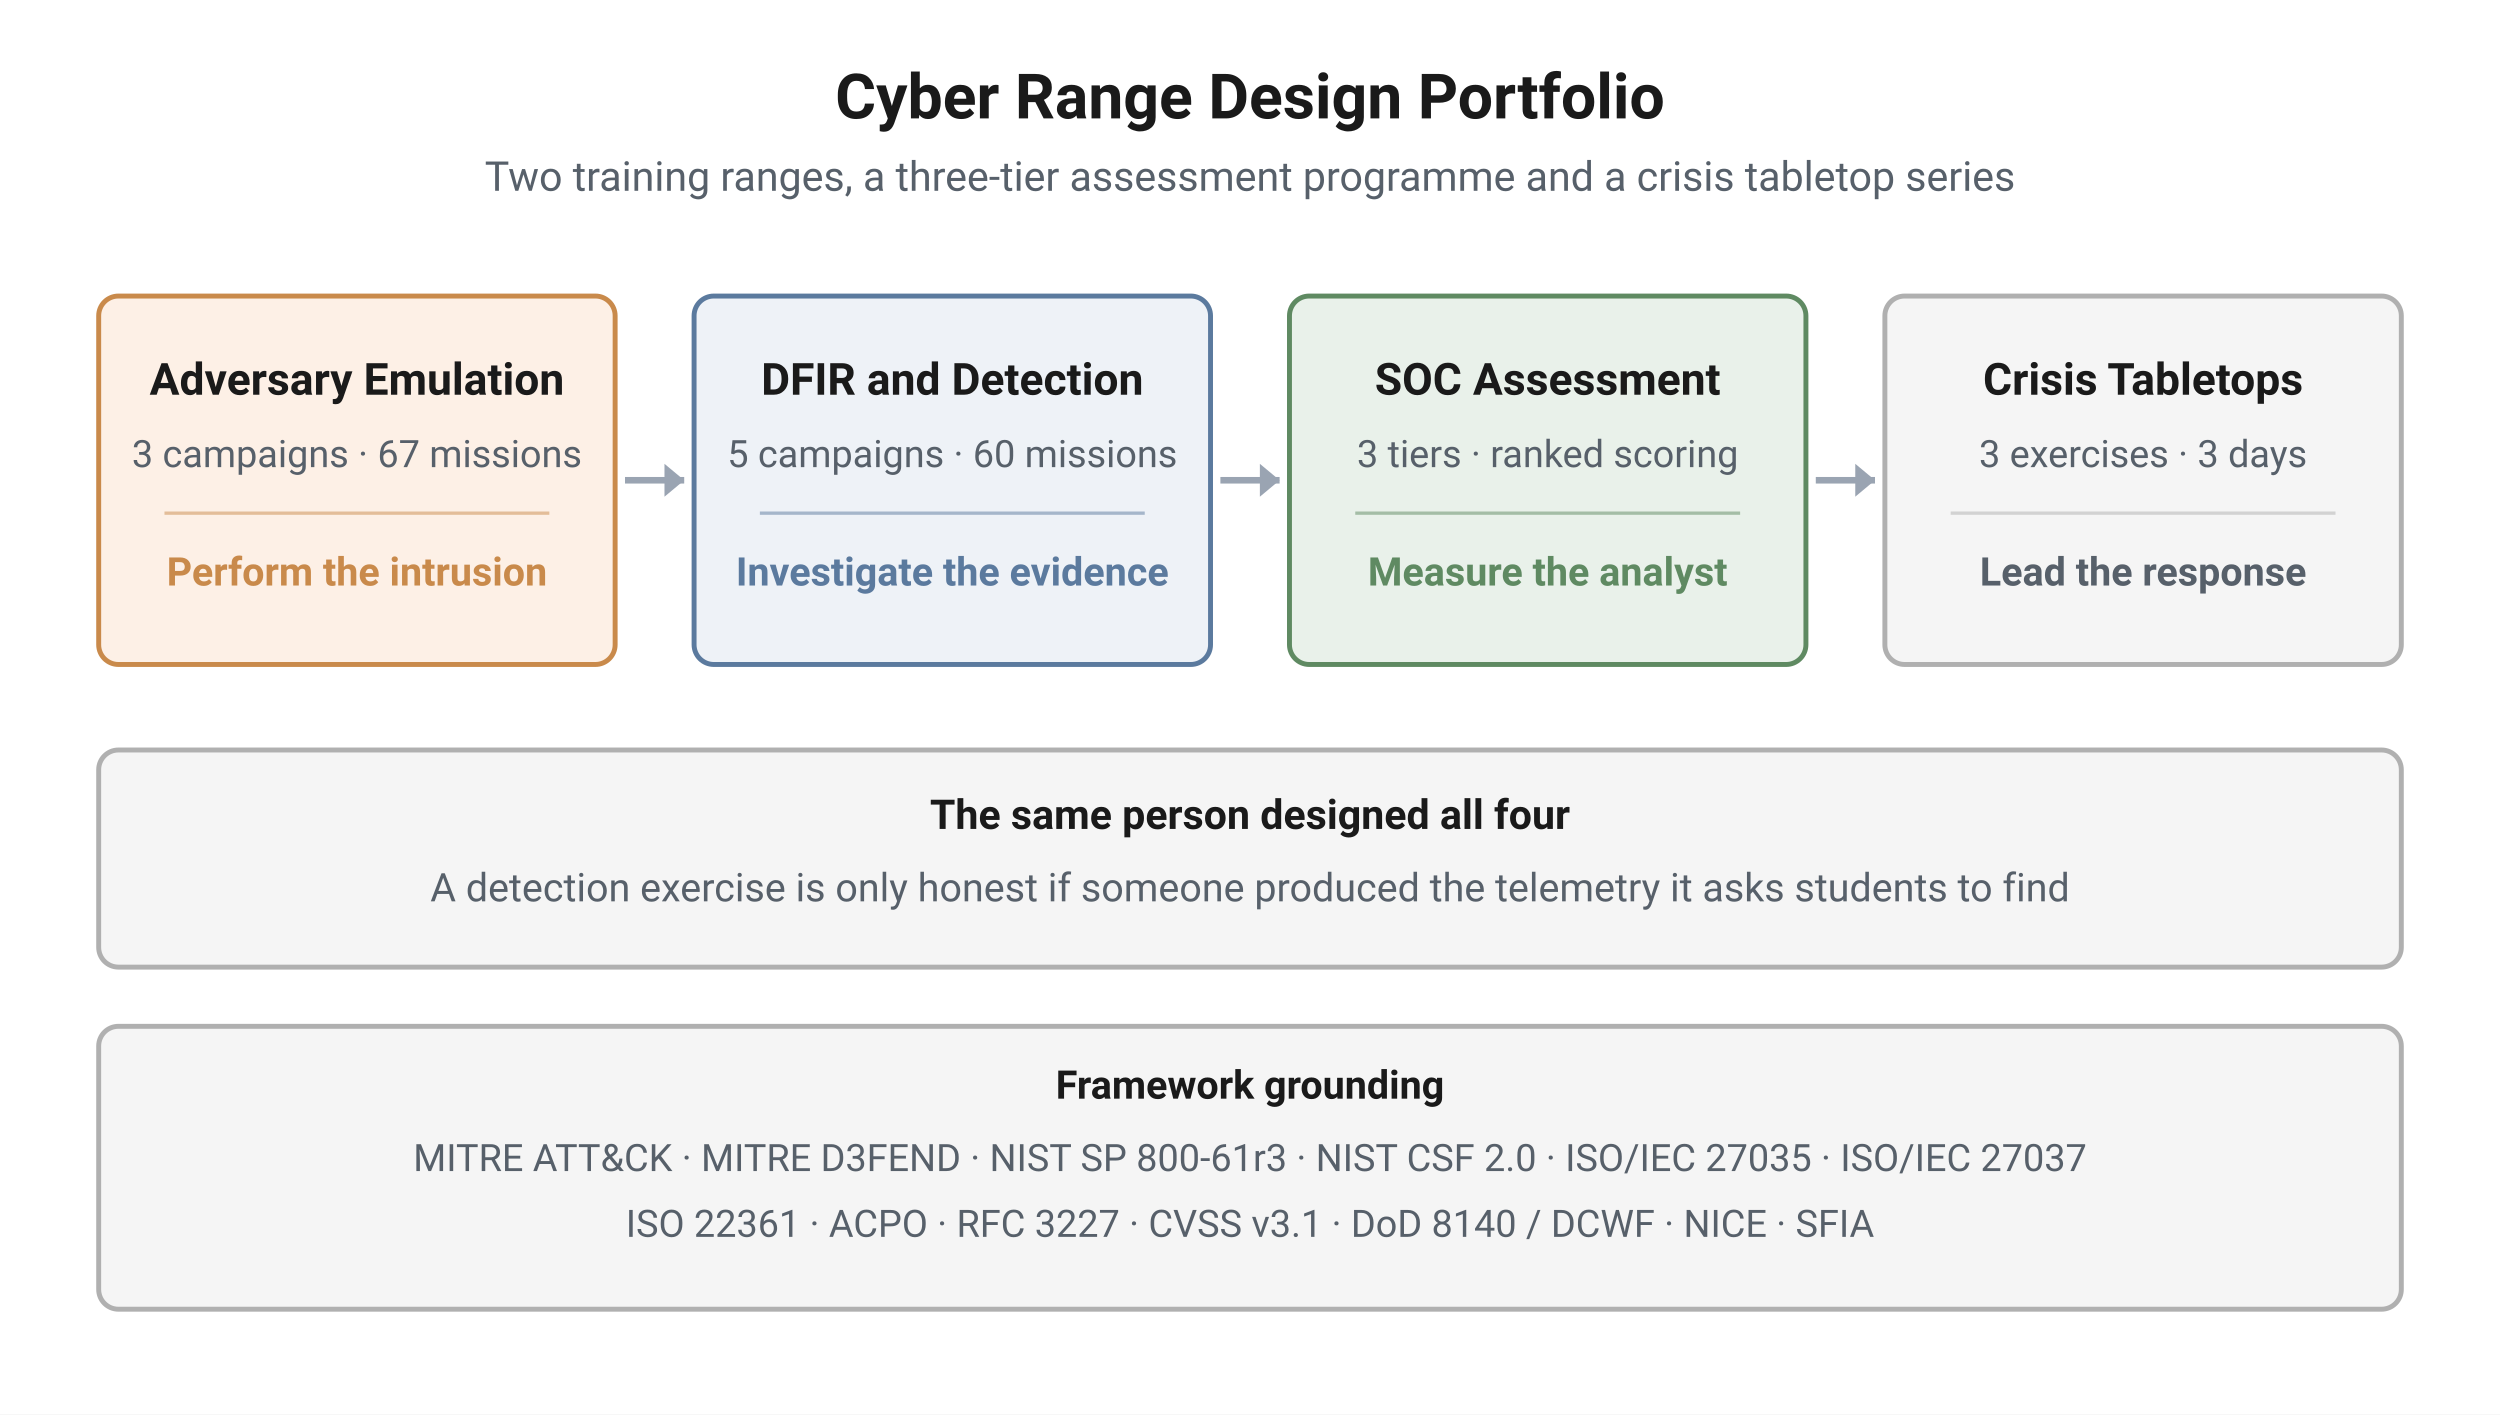
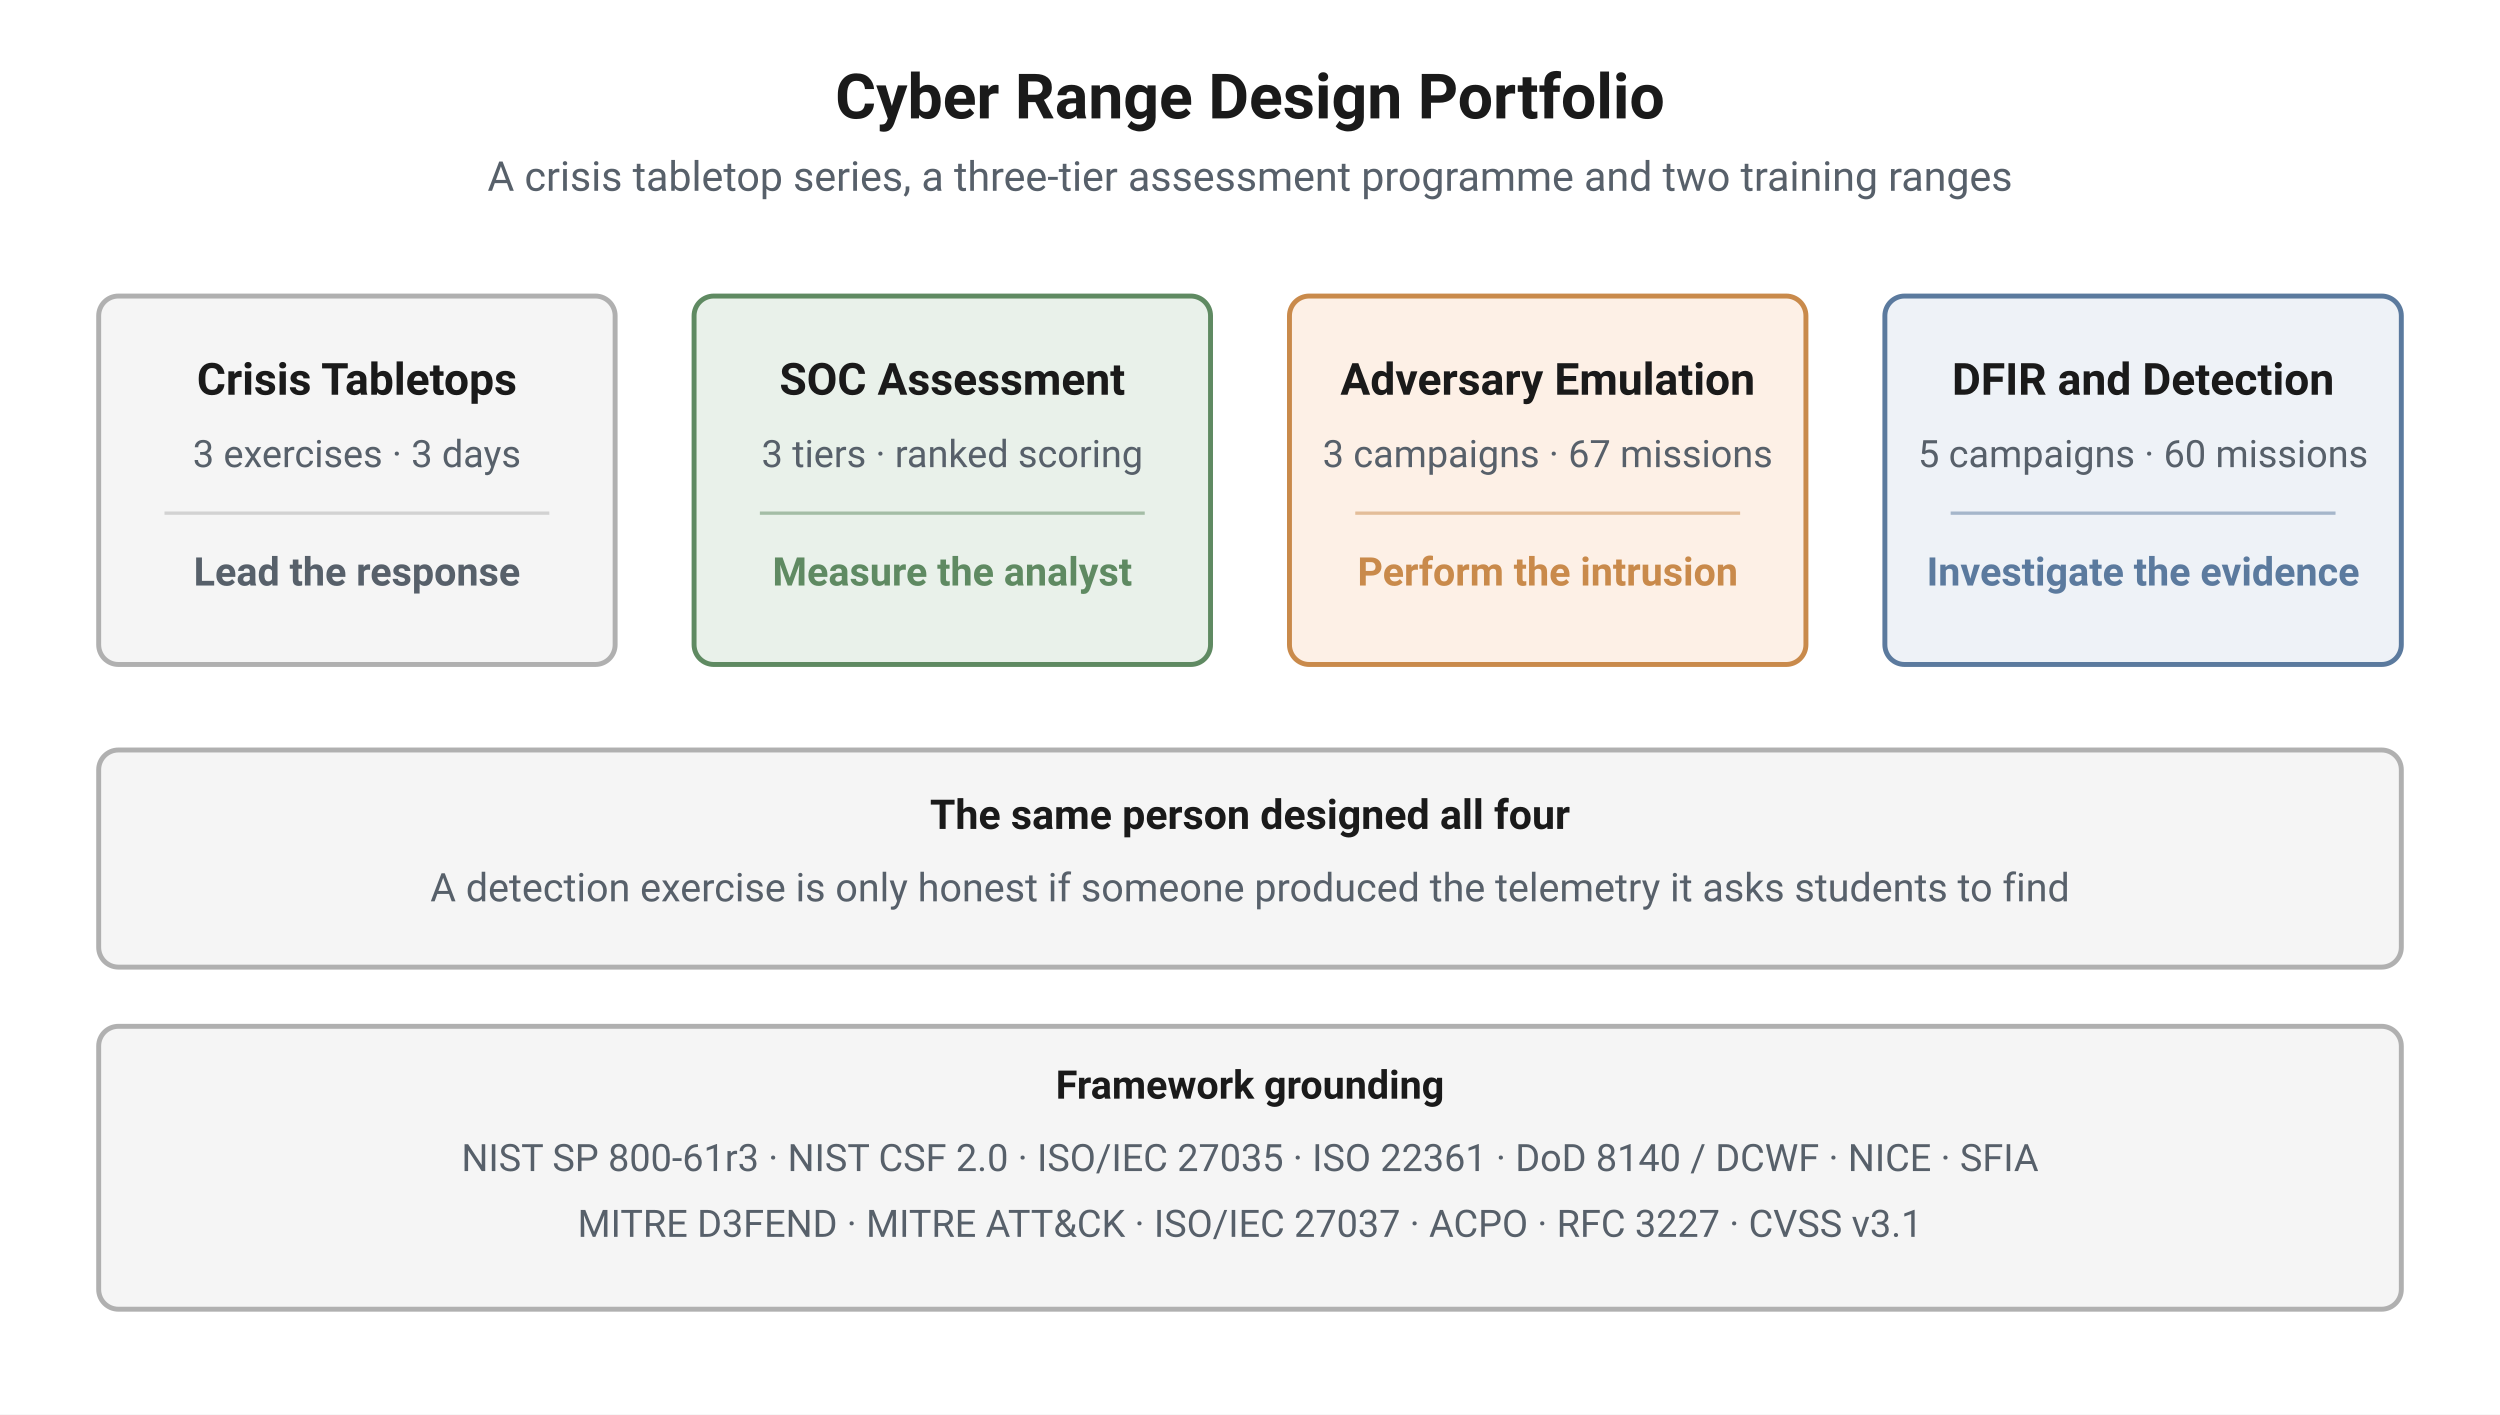
<svg xmlns="http://www.w3.org/2000/svg" viewBox="0 0 760 430" width="760" height="430" font-family="system-ui,-apple-system,Segoe UI,Roboto,sans-serif">
  <rect width="760" height="430" fill="#ffffff" />
  <text x="380" y="36" text-anchor="middle" font-size="19" font-weight="700" fill="#1a1a1a">Cyber Range Design Portfolio</text>
-   <text x="380" y="58" text-anchor="middle" font-size="12.5" fill="#57606a">Two training ranges, a three-tier assessment programme and a crisis tabletop series</text>
-   <rect x="30" y="90" width="157" height="112" rx="6" fill="#fdf0e6" stroke="#c98a4b" stroke-width="1.5" />
-   <text x="108.5" y="120" text-anchor="middle" font-size="13.5" font-weight="700" fill="#1a1a1a">Adversary Emulation</text>
-   <text x="108.5" y="142" text-anchor="middle" font-size="11.5" fill="#57606a">3 campaigns · 67 missions</text>
-   <line x1="50" y1="156" x2="167" y2="156" stroke="#c98a4b" stroke-width="1" opacity="0.5" />
-   <text x="108.5" y="178" text-anchor="middle" font-size="12" font-weight="600" fill="#c98a4b">Perform the intrusion</text>
-   <path d="M 190 146 L 208 146" stroke="#9aa4b2" stroke-width="2" />
-   <path d="M 208 146 l -6 -5 l 0 10 z" fill="#9aa4b2" />
-   <rect x="211" y="90" width="157" height="112" rx="6" fill="#eef2f7" stroke="#5b7a9e" stroke-width="1.5" />
-   <text x="289.5" y="120" text-anchor="middle" font-size="13.5" font-weight="700" fill="#1a1a1a">DFIR and Detection</text>
-   <text x="289.5" y="142" text-anchor="middle" font-size="11.5" fill="#57606a">5 campaigns · 60 missions</text>
-   <line x1="231" y1="156" x2="348" y2="156" stroke="#5b7a9e" stroke-width="1" opacity="0.5" />
-   <text x="289.5" y="178" text-anchor="middle" font-size="12" font-weight="600" fill="#5b7a9e">Investigate the evidence</text>
-   <path d="M 371 146 L 389 146" stroke="#9aa4b2" stroke-width="2" />
-   <path d="M 389 146 l -6 -5 l 0 10 z" fill="#9aa4b2" />
-   <rect x="392" y="90" width="157" height="112" rx="6" fill="#e9f1ea" stroke="#5f8a62" stroke-width="1.5" />
-   <text x="470.5" y="120" text-anchor="middle" font-size="13.5" font-weight="700" fill="#1a1a1a">SOC Assessment</text>
-   <text x="470.5" y="142" text-anchor="middle" font-size="11.5" fill="#57606a">3 tiers · ranked scoring</text>
-   <line x1="412" y1="156" x2="529" y2="156" stroke="#5f8a62" stroke-width="1" opacity="0.5" />
-   <text x="470.5" y="178" text-anchor="middle" font-size="12" font-weight="600" fill="#5f8a62">Measure the analyst</text>
-   <path d="M 552 146 L 570 146" stroke="#9aa4b2" stroke-width="2" />
-   <path d="M 570 146 l -6 -5 l 0 10 z" fill="#9aa4b2" />
-   <rect x="573" y="90" width="157" height="112" rx="6" fill="#f5f5f5" stroke="#b0b0b0" stroke-width="1.5" />
-   <text x="651.5" y="120" text-anchor="middle" font-size="13.5" font-weight="700" fill="#1a1a1a">Crisis Tabletops</text>
-   <text x="651.5" y="142" text-anchor="middle" font-size="11.5" fill="#57606a">3 exercises · 3 days</text>
-   <line x1="593" y1="156" x2="710" y2="156" stroke="#b0b0b0" stroke-width="1" opacity="0.5" />
-   <text x="651.5" y="178" text-anchor="middle" font-size="12" font-weight="600" fill="#57606a">Lead the response</text>
+   <text x="380" y="58" text-anchor="middle" font-size="12.5" fill="#57606a">A crisis tabletop series, a three-tier assessment programme and two training ranges</text>
+   <rect x="30" y="90" width="157" height="112" rx="6" fill="#f5f5f5" stroke="#b0b0b0" stroke-width="1.5" />
+   <text x="108.5" y="120" text-anchor="middle" font-size="13.5" font-weight="700" fill="#1a1a1a">Crisis Tabletops</text>
+   <text x="108.5" y="142" text-anchor="middle" font-size="11.5" fill="#57606a">3 exercises · 3 days</text>
+   <line x1="50" y1="156" x2="167" y2="156" stroke="#b0b0b0" stroke-width="1" opacity="0.5" />
+   <text x="108.5" y="178" text-anchor="middle" font-size="12" font-weight="600" fill="#57606a">Lead the response</text>
+   <rect x="211" y="90" width="157" height="112" rx="6" fill="#e9f1ea" stroke="#5f8a62" stroke-width="1.5" />
+   <text x="289.5" y="120" text-anchor="middle" font-size="13.5" font-weight="700" fill="#1a1a1a">SOC Assessment</text>
+   <text x="289.5" y="142" text-anchor="middle" font-size="11.5" fill="#57606a">3 tiers · ranked scoring</text>
+   <line x1="231" y1="156" x2="348" y2="156" stroke="#5f8a62" stroke-width="1" opacity="0.5" />
+   <text x="289.5" y="178" text-anchor="middle" font-size="12" font-weight="600" fill="#5f8a62">Measure the analyst</text>
+   <rect x="392" y="90" width="157" height="112" rx="6" fill="#fdf0e6" stroke="#c98a4b" stroke-width="1.5" />
+   <text x="470.5" y="120" text-anchor="middle" font-size="13.5" font-weight="700" fill="#1a1a1a">Adversary Emulation</text>
+   <text x="470.5" y="142" text-anchor="middle" font-size="11.5" fill="#57606a">3 campaigns · 67 missions</text>
+   <line x1="412" y1="156" x2="529" y2="156" stroke="#c98a4b" stroke-width="1" opacity="0.5" />
+   <text x="470.5" y="178" text-anchor="middle" font-size="12" font-weight="600" fill="#c98a4b">Perform the intrusion</text>
+   <rect x="573" y="90" width="157" height="112" rx="6" fill="#eef2f7" stroke="#5b7a9e" stroke-width="1.5" />
+   <text x="651.5" y="120" text-anchor="middle" font-size="13.5" font-weight="700" fill="#1a1a1a">DFIR and Detection</text>
+   <text x="651.5" y="142" text-anchor="middle" font-size="11.5" fill="#57606a">5 campaigns · 60 missions</text>
+   <line x1="593" y1="156" x2="710" y2="156" stroke="#5b7a9e" stroke-width="1" opacity="0.5" />
+   <text x="651.5" y="178" text-anchor="middle" font-size="12" font-weight="600" fill="#5b7a9e">Investigate the evidence</text>
  <rect x="30" y="228" width="700" height="66" rx="6" fill="#f5f5f5" stroke="#b0b0b0" stroke-width="1.5" />
  <text x="380" y="252" text-anchor="middle" font-size="12.5" font-weight="700" fill="#1a1a1a">The same person designed all four</text>
  <text x="380" y="274" text-anchor="middle" font-size="12" fill="#57606a">A detection exercise is only honest if someone produced the telemetry it asks students to find</text>
  <rect x="30" y="312" width="700" height="86" rx="6" fill="#f5f5f5" stroke="#b0b0b0" stroke-width="1.5" />
  <text x="380" y="334" text-anchor="middle" font-size="12" font-weight="700" fill="#1a1a1a">Framework grounding</text>
-   <text x="380" y="356" text-anchor="middle" font-size="11.5" fill="#57606a">MITRE ATT&amp;CK · MITRE D3FEND · NIST SP 800-61r3 · NIST CSF 2.0 · ISO/IEC 27035 · ISO/IEC 27037</text>
-   <text x="380" y="376" text-anchor="middle" font-size="11.5" fill="#57606a">ISO 22361 · ACPO · RFC 3227 · CVSS v3.1 · DoD 8140 / DCWF · NICE · SFIA</text>
+   <text x="380" y="356" text-anchor="middle" font-size="11.5" fill="#57606a">NIST SP 800-61r3 · NIST CSF 2.0 · ISO/IEC 27035 · ISO 22361 · DoD 8140 / DCWF · NICE · SFIA</text>
+   <text x="380" y="376" text-anchor="middle" font-size="11.5" fill="#57606a">MITRE D3FEND · MITRE ATT&amp;CK · ISO/IEC 27037 · ACPO · RFC 3227 · CVSS v3.1</text>
</svg>
